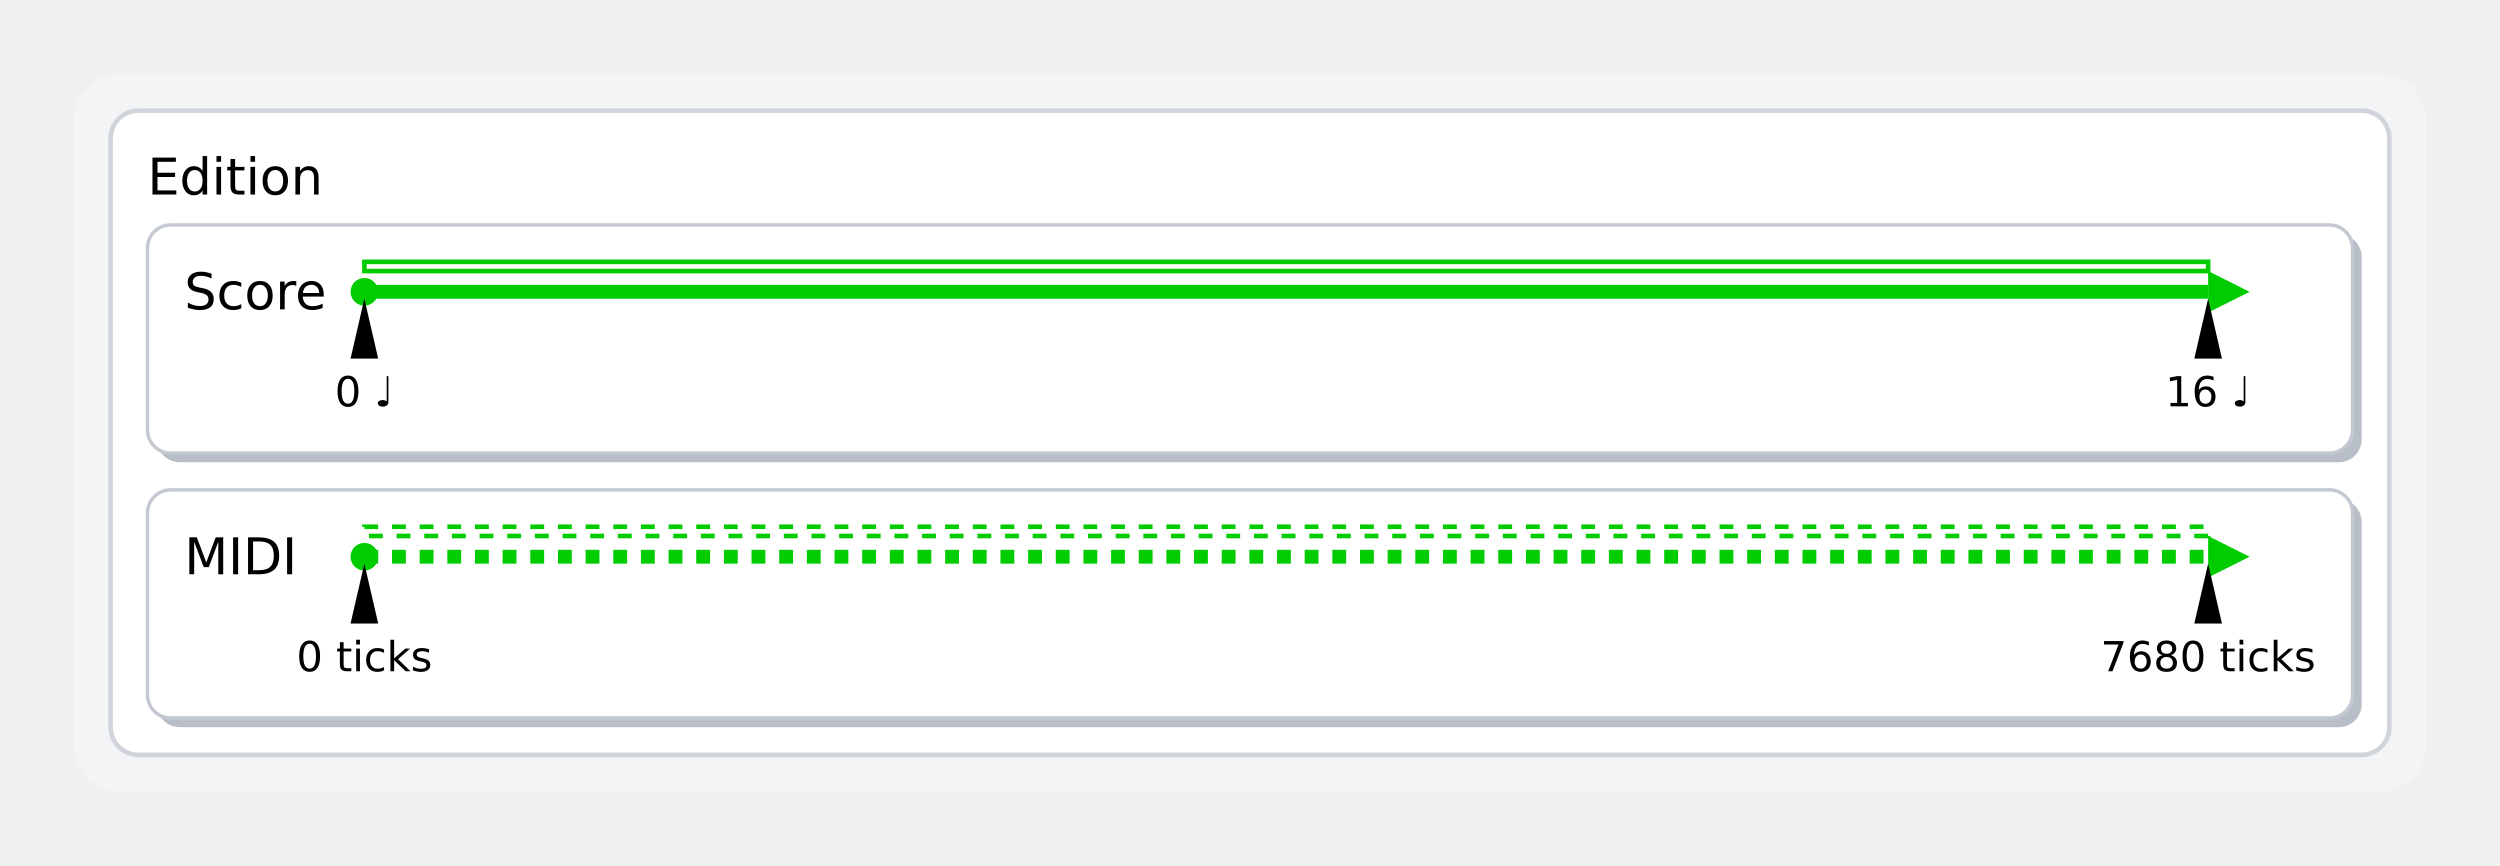
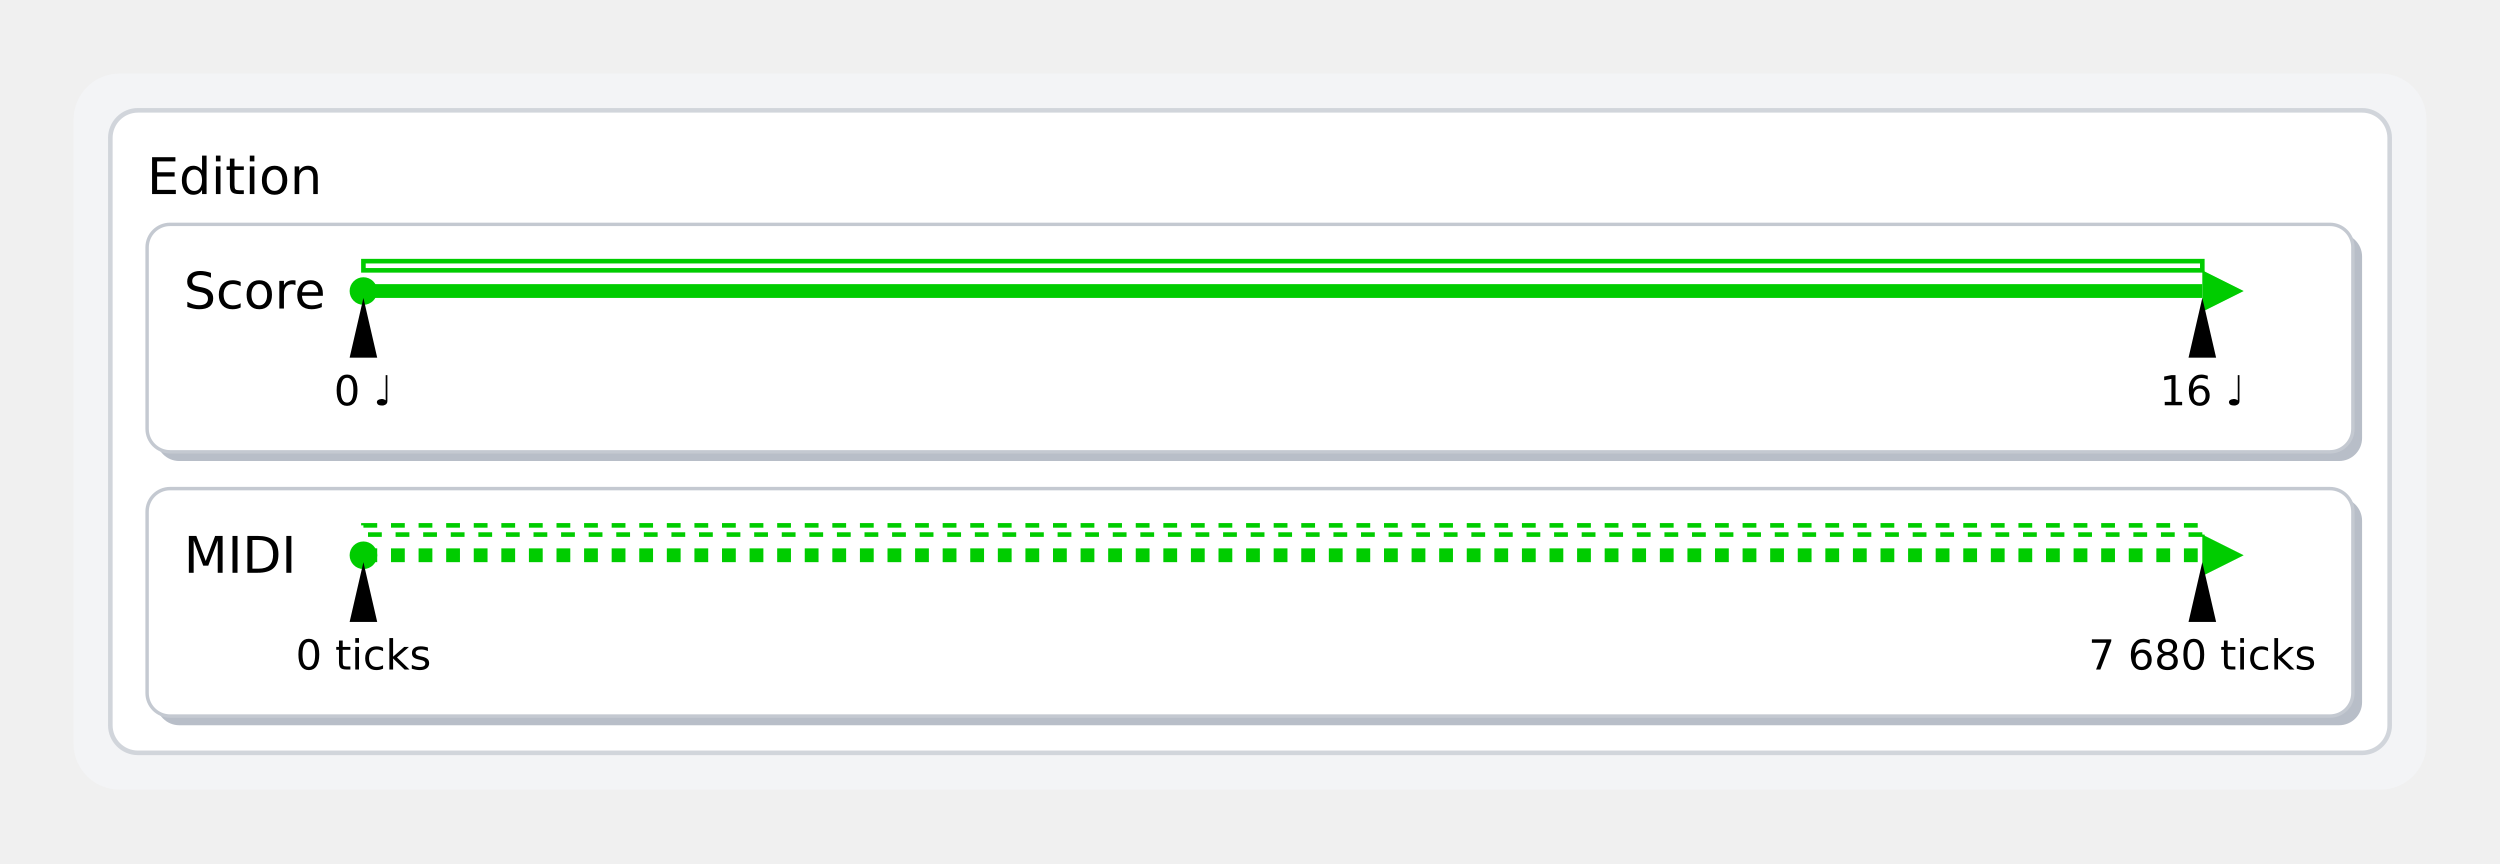
- <svg xmlns="http://www.w3.org/2000/svg" width="542.372" height="187.758" viewBox="0 0 542.372 187.758" font-family="DejaVu Sans" text-rendering="geometricPrecision" style="font-kerning:none;font-variant-ligatures:none">
+ <svg xmlns="http://www.w3.org/2000/svg" width="543.803" height="187.758" viewBox="0 0 543.803 187.758" font-family="DejaVu Sans, Noto Music" text-rendering="geometricPrecision" style="font-kerning:none;font-variant-ligatures:none">
  <g transform="translate(16 16)">
-     <rect x="0" y="0" width="510.372" height="155.758" rx="10" fill="#F3F4F6" />
-     <rect data-id="group_1" x="8" y="8" width="494.372" height="139.758" rx="6" fill="#FFFFFF" stroke="#D1D5DB" stroke-width="1" />
+     <rect x="0" y="0" width="511.803" height="155.758" rx="10" fill="#F3F4F6" />
+     <rect data-id="group_1" x="8" y="8" width="495.803" height="139.758" rx="6" fill="#FFFFFF" stroke="#D1D5DB" stroke-width="1" />
    <text data-id="group_1" data-part="name" x="16" y="26.21" text-anchor="start" font-size="11" fill="#000000">Edition</text>
-     <rect data-id="score" data-part="card" x="18" y="34.805" width="478.372" height="49.477" rx="5" fill="#B8BEC8" />
-     <rect data-id="score" data-part="card" x="16" y="32.805" width="478.372" height="49.477" rx="5" fill="#FFFFFF" stroke="#C4C9D1" stroke-width="0.75" />
+     <rect data-id="score" data-part="card" x="18" y="34.805" width="479.803" height="49.477" rx="5" fill="#B8BEC8" />
+     <rect data-id="score" data-part="card" x="16" y="32.805" width="479.803" height="49.477" rx="5" fill="#FFFFFF" stroke="#C4C9D1" stroke-width="0.75" />
    <polygon data-id="cmap_1" points="63.05,40.805 463.05,40.805 463.05,42.805 63.05,42.805" fill="none" stroke="#00CC00" stroke-width="1" />
    <line data-id="score" x1="63.05" y1="47.305" x2="463.05" y2="47.305" stroke="#00CC00" stroke-width="3" />
    <circle data-id="score" cx="63.05" cy="47.305" r="3" fill="#00CC00" />
    <polygon data-id="score" points="472.05,47.305 463.05,42.805 463.05,51.805" fill="#00CC00" />
    <polygon data-id="timestamp_3" points="63.05,48.805 60.05,61.805 66.05,61.805" fill="#000000" />
    <polygon data-id="timestamp_4" points="463.05,48.805 460.05,61.805 466.05,61.805" fill="#000000" />
    <text data-id="score" data-part="name" x="24" y="51.113" text-anchor="start" font-size="11" fill="#000000">Score</text>
    <text data-id="timestamp_3" data-part="coordinate" x="63.05" y="72.159" text-anchor="middle" font-size="9" fill="#000000">0 ♩</text>
    <text data-id="timestamp_4" data-part="coordinate" x="463.05" y="72.159" text-anchor="middle" font-size="9" fill="#000000">16 ♩</text>
-     <rect data-id="midi" data-part="card" x="18" y="92.281" width="478.372" height="49.477" rx="5" fill="#B8BEC8" />
-     <rect data-id="midi" data-part="card" x="16" y="90.281" width="478.372" height="49.477" rx="5" fill="#FFFFFF" stroke="#C4C9D1" stroke-width="0.75" />
+     <rect data-id="midi" data-part="card" x="18" y="92.281" width="479.803" height="49.477" rx="5" fill="#B8BEC8" />
+     <rect data-id="midi" data-part="card" x="16" y="90.281" width="479.803" height="49.477" rx="5" fill="#FFFFFF" stroke="#C4C9D1" stroke-width="0.75" />
    <polygon data-id="cmap_3" points="63.05,98.281 463.05,98.281 463.05,100.281 63.05,100.281" fill="none" stroke="#00CC00" stroke-width="1" stroke-dasharray="3 3" />
    <line data-id="midi" x1="63.05" y1="104.781" x2="463.05" y2="104.781" stroke="#00CC00" stroke-width="3" stroke-dasharray="3 3" />
    <circle data-id="midi" cx="63.05" cy="104.781" r="3" fill="#00CC00" />
    <polygon data-id="midi" points="472.05,104.781 463.05,100.281 463.05,109.281" fill="#00CC00" />
    <polygon data-id="timestamp_1" points="63.05,106.281 60.05,119.281 66.05,119.281" fill="#000000" />
    <polygon data-id="timestamp_2" points="463.05,106.281 460.05,119.281 466.05,119.281" fill="#000000" />
    <text data-id="midi" data-part="name" x="24" y="108.589" text-anchor="start" font-size="11" fill="#000000">MIDI</text>
    <text data-id="timestamp_1" data-part="coordinate" x="63.05" y="129.635" text-anchor="middle" font-size="9" fill="#000000">0 ticks</text>
-     <text data-id="timestamp_2" data-part="coordinate" x="463.05" y="129.635" text-anchor="middle" font-size="9" fill="#000000">7680 ticks</text>
+     <text data-id="timestamp_2" data-part="coordinate" x="463.05" y="129.635" text-anchor="middle" font-size="9" fill="#000000">7 680 ticks</text>
  </g>
</svg>
